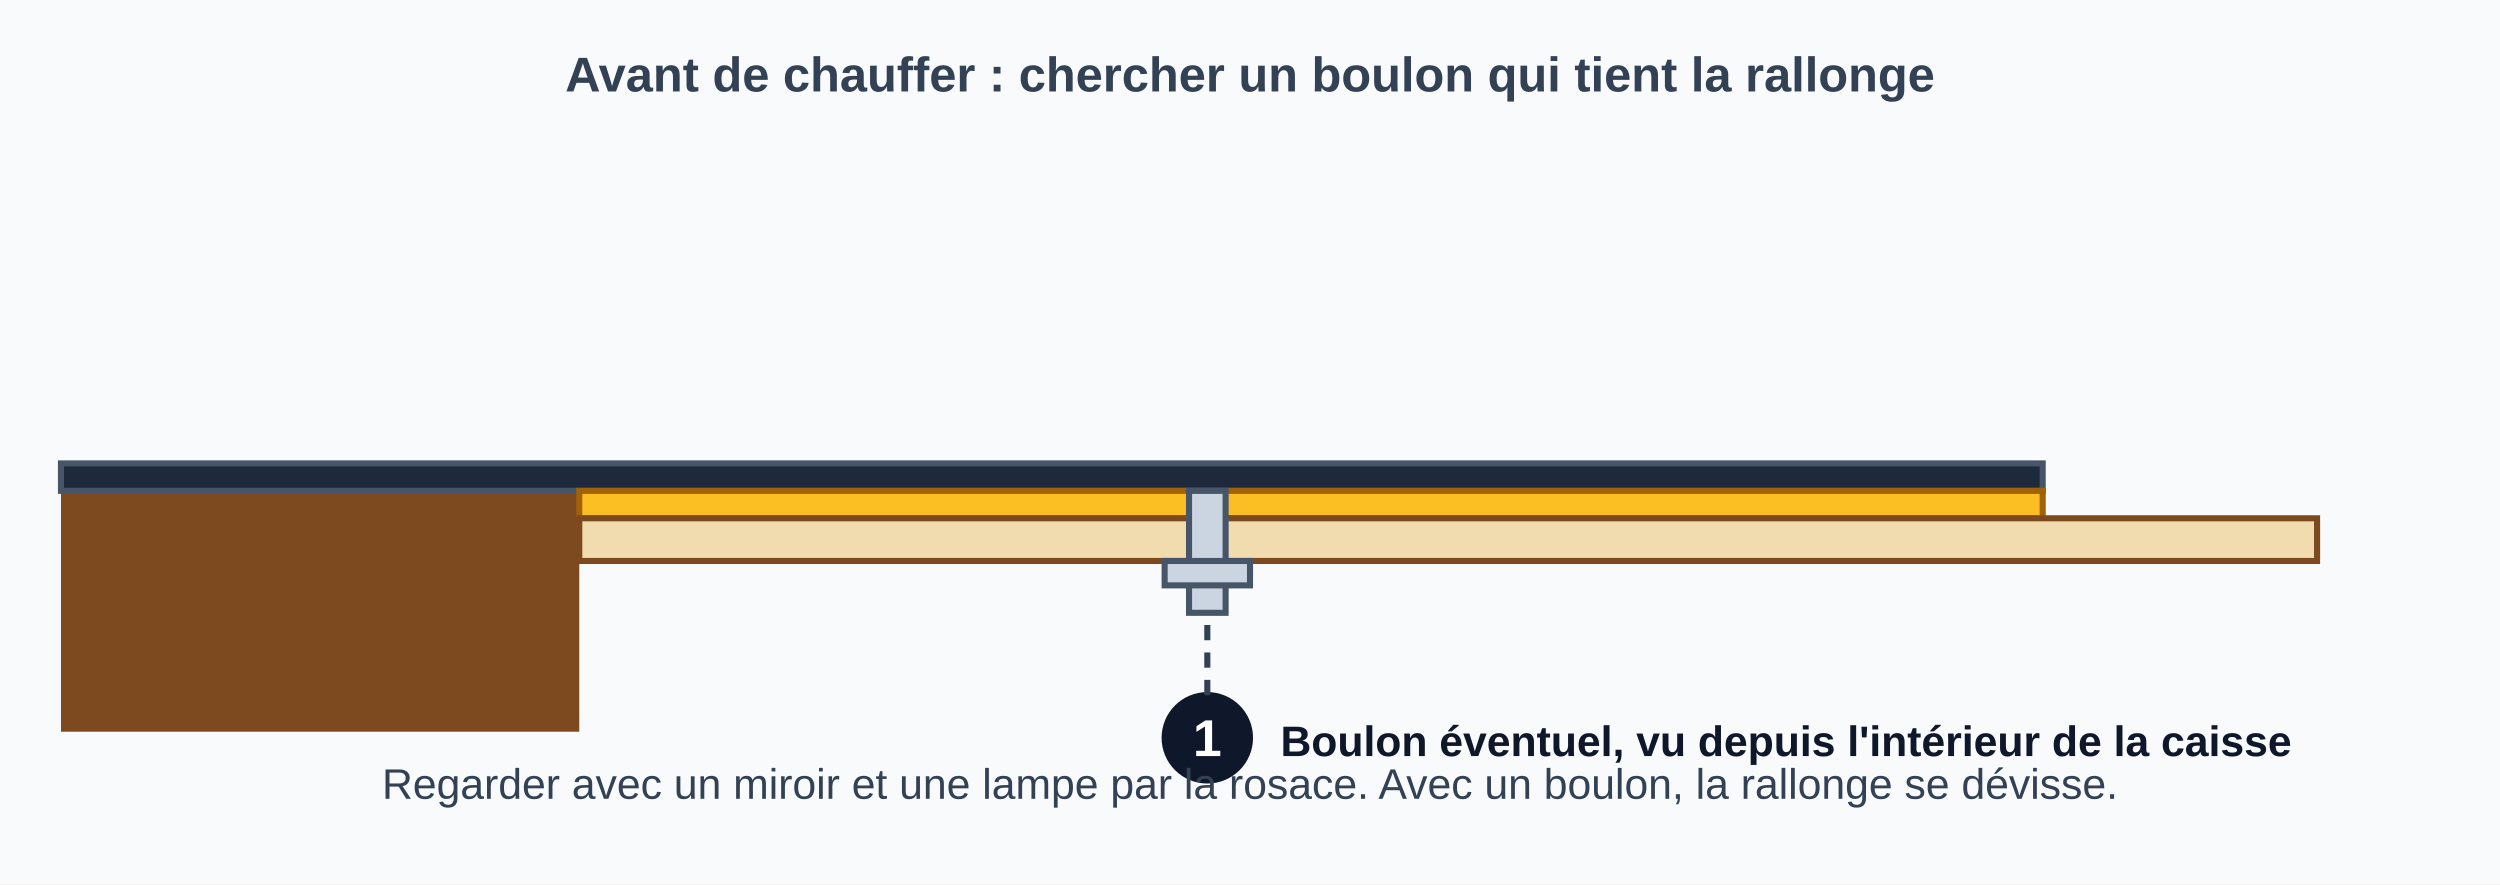
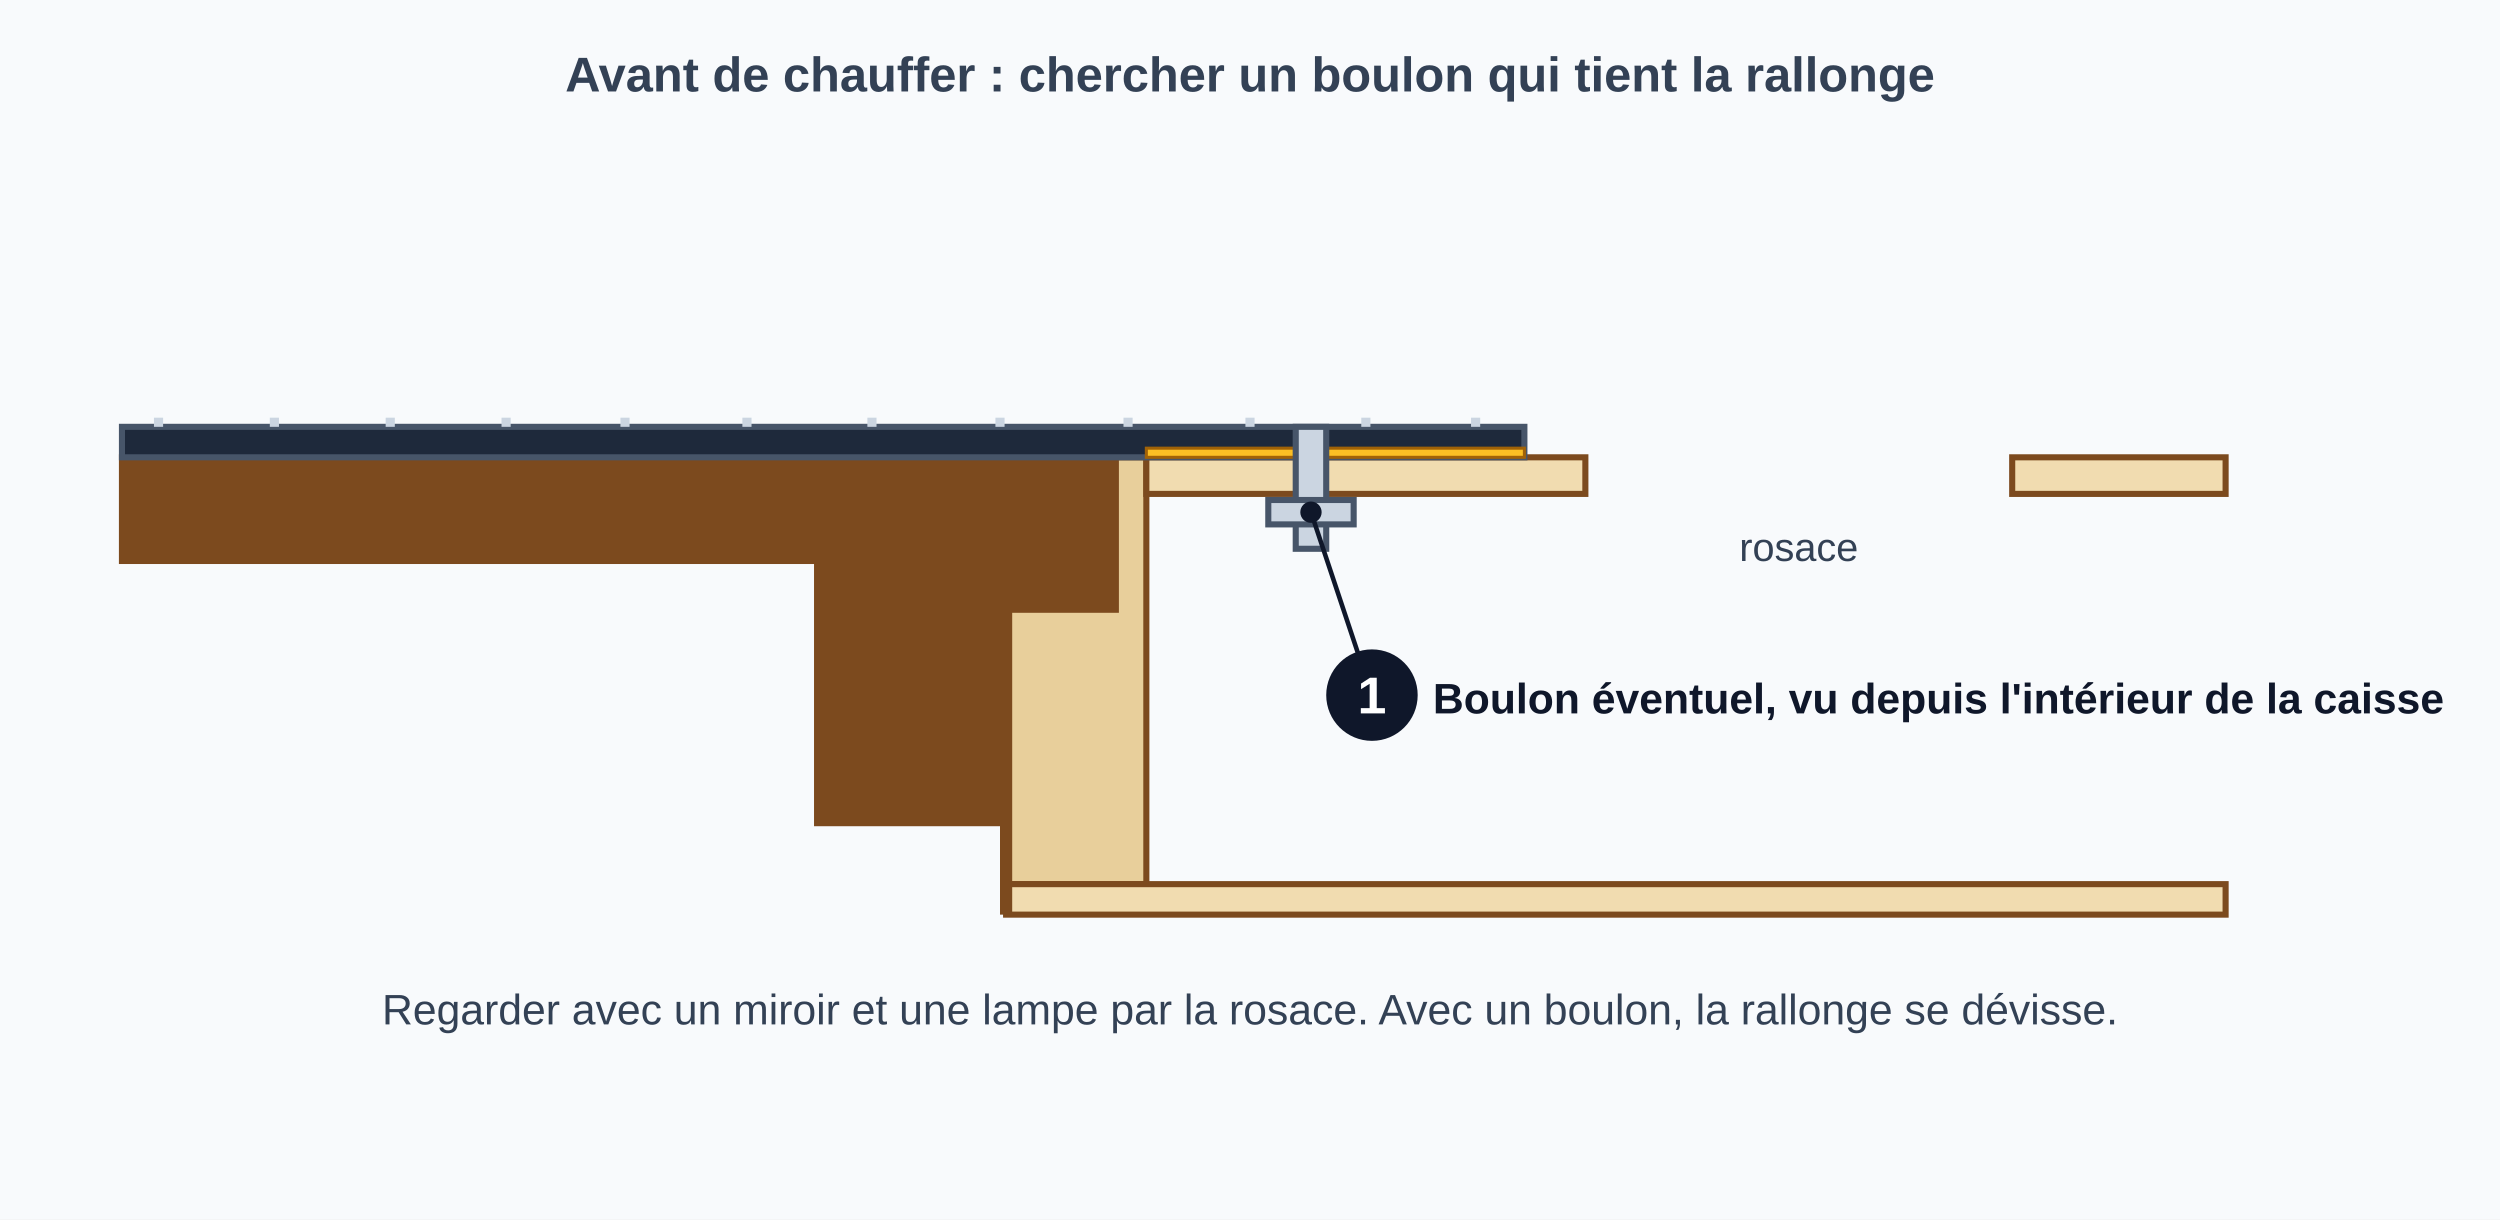
- <svg xmlns="http://www.w3.org/2000/svg" viewBox="0 0 820 290" role="img" aria-labelledby="t d" font-family="Arial, Helvetica, sans-serif">
-   <rect width="820" height="290" fill="#f8fafc" />
-   <rect x="20" y="161" width="170" height="79" fill="#7c4a1e" />
-   <rect x="20" y="152" width="650" height="9" fill="#1e293b" stroke="#475569" stroke-width="2" />
-   <rect x="190" y="161" width="480" height="9" fill="#fbbf24" stroke="#a16207" stroke-width="2" />
-   <rect x="190" y="170" width="570" height="14" fill="#f1dcb0" stroke="#7c4a1e" stroke-width="2" />
-   <rect x="390" y="161" width="12" height="40" fill="#cbd5e1" stroke="#475569" stroke-width="2" />
-   <rect x="382" y="184" width="28" height="8" fill="#cbd5e1" stroke="#475569" stroke-width="2" />
-   <circle cx="396" cy="242" r="15" fill="#0f172a" />
-   <text x="396" y="248" font-size="17" font-weight="bold" fill="#fff" text-anchor="middle">1</text>
-   <path d="M396 228 V204" stroke="#334155" stroke-width="2" stroke-dasharray="5 4" />
-   <text x="420" y="248" font-size="14" fill="#0f172a" font-weight="bold" text-anchor="start">Boulon éventuel, vu depuis l'intérieur de la caisse</text>
+ <svg xmlns="http://www.w3.org/2000/svg" viewBox="0 0 820 400" role="img" aria-labelledby="t d" font-family="Arial, Helvetica, sans-serif">
+   <rect width="820" height="400" fill="#f8fafc" />
  <text x="410" y="30" font-size="16" fill="#334155" font-weight="bold" text-anchor="middle">Avant de chauffer : chercher un boulon qui tient la rallonge</text>
-   <text x="410" y="262" font-size="14" fill="#334155" text-anchor="middle">Regarder avec un miroir et une lampe par la rosace. Avec un boulon, la rallonge se dévisse.</text>
+   <rect x="330" y="150" width="46" height="140" fill="#e8cf9b" stroke="#7c4a1e" stroke-width="2" />
+   <rect x="376" y="150" width="144" height="12" fill="#f1dcb0" stroke="#7c4a1e" stroke-width="2" />
+   <rect x="660" y="150" width="70" height="12" fill="#f1dcb0" stroke="#7c4a1e" stroke-width="2" />
+   <rect x="330" y="290" width="400" height="10" fill="#f1dcb0" stroke="#7c4a1e" stroke-width="2" />
+   <line x1="330" y1="150" x2="330" y2="300" stroke="#7c4a1e" stroke-width="4" />
+   <text x="590.0" y="184" font-size="13" fill="#334155" text-anchor="middle">rosace</text>
+   <polygon points="330.0,150.0 366.0,150.0 366.0,200.0 330.0,200.0" fill="#7c4a1e" stroke="#7c4a1e" stroke-width="2" />
+   <polygon points="40.0,150.0 330.0,150.0 330.0,270.0 268.0,270.0 268.0,184.0 40.0,184.0" fill="#7c4a1e" stroke="#7c4a1e" stroke-width="2" />
+   <polygon points="40.0,140.0 500.0,140.0 500.0,150.0 40.0,150.0" fill="#1e293b" stroke="#475569" stroke-width="2" />
+   <line x1="52.0" y1="137.0" x2="52.0" y2="140.0" stroke="#cbd5e1" stroke-width="3" />
+   <line x1="90.0" y1="137.0" x2="90.0" y2="140.0" stroke="#cbd5e1" stroke-width="3" />
+   <line x1="128.0" y1="137.0" x2="128.0" y2="140.0" stroke="#cbd5e1" stroke-width="3" />
+   <line x1="166.0" y1="137.0" x2="166.0" y2="140.0" stroke="#cbd5e1" stroke-width="3" />
+   <line x1="205.0" y1="137.0" x2="205.0" y2="140.0" stroke="#cbd5e1" stroke-width="3" />
+   <line x1="245.0" y1="137.0" x2="245.0" y2="140.0" stroke="#cbd5e1" stroke-width="3" />
+   <line x1="286.0" y1="137.0" x2="286.0" y2="140.0" stroke="#cbd5e1" stroke-width="3" />
+   <line x1="328.0" y1="137.0" x2="328.0" y2="140.0" stroke="#cbd5e1" stroke-width="3" />
+   <line x1="370.0" y1="137.0" x2="370.0" y2="140.0" stroke="#cbd5e1" stroke-width="3" />
+   <line x1="410.0" y1="137.0" x2="410.0" y2="140.0" stroke="#cbd5e1" stroke-width="3" />
+   <line x1="448.0" y1="137.0" x2="448.0" y2="140.0" stroke="#cbd5e1" stroke-width="3" />
+   <line x1="484.0" y1="137.0" x2="484.0" y2="140.0" stroke="#cbd5e1" stroke-width="3" />
+   <rect x="376" y="147" width="124" height="3" fill="#fbbf24" stroke="#a16207" stroke-width="1" />
+   <rect x="425" y="140" width="10" height="40" fill="#cbd5e1" stroke="#475569" stroke-width="2" />
+   <rect x="416" y="164" width="28" height="8" fill="#cbd5e1" stroke="#475569" stroke-width="2" />
+   <line x1="450" y1="228" x2="430" y2="168" stroke="#0f172a" stroke-width="1.5" />
+   <circle cx="430" cy="168" r="3.5" fill="#0f172a" />
+   <circle cx="450" cy="228" r="15" fill="#0f172a" />
+   <text x="450" y="234" font-size="17" font-weight="bold" fill="#fff" text-anchor="middle">1</text>
+   <text x="470" y="234" font-size="14" fill="#0f172a" font-weight="bold" text-anchor="start">Boulon éventuel, vu depuis l'intérieur de la caisse</text>
+   <text x="410" y="336" font-size="14" fill="#334155" text-anchor="middle">Regarder avec un miroir et une lampe par la rosace. Avec un boulon, la rallonge se dévisse.</text>
</svg>
